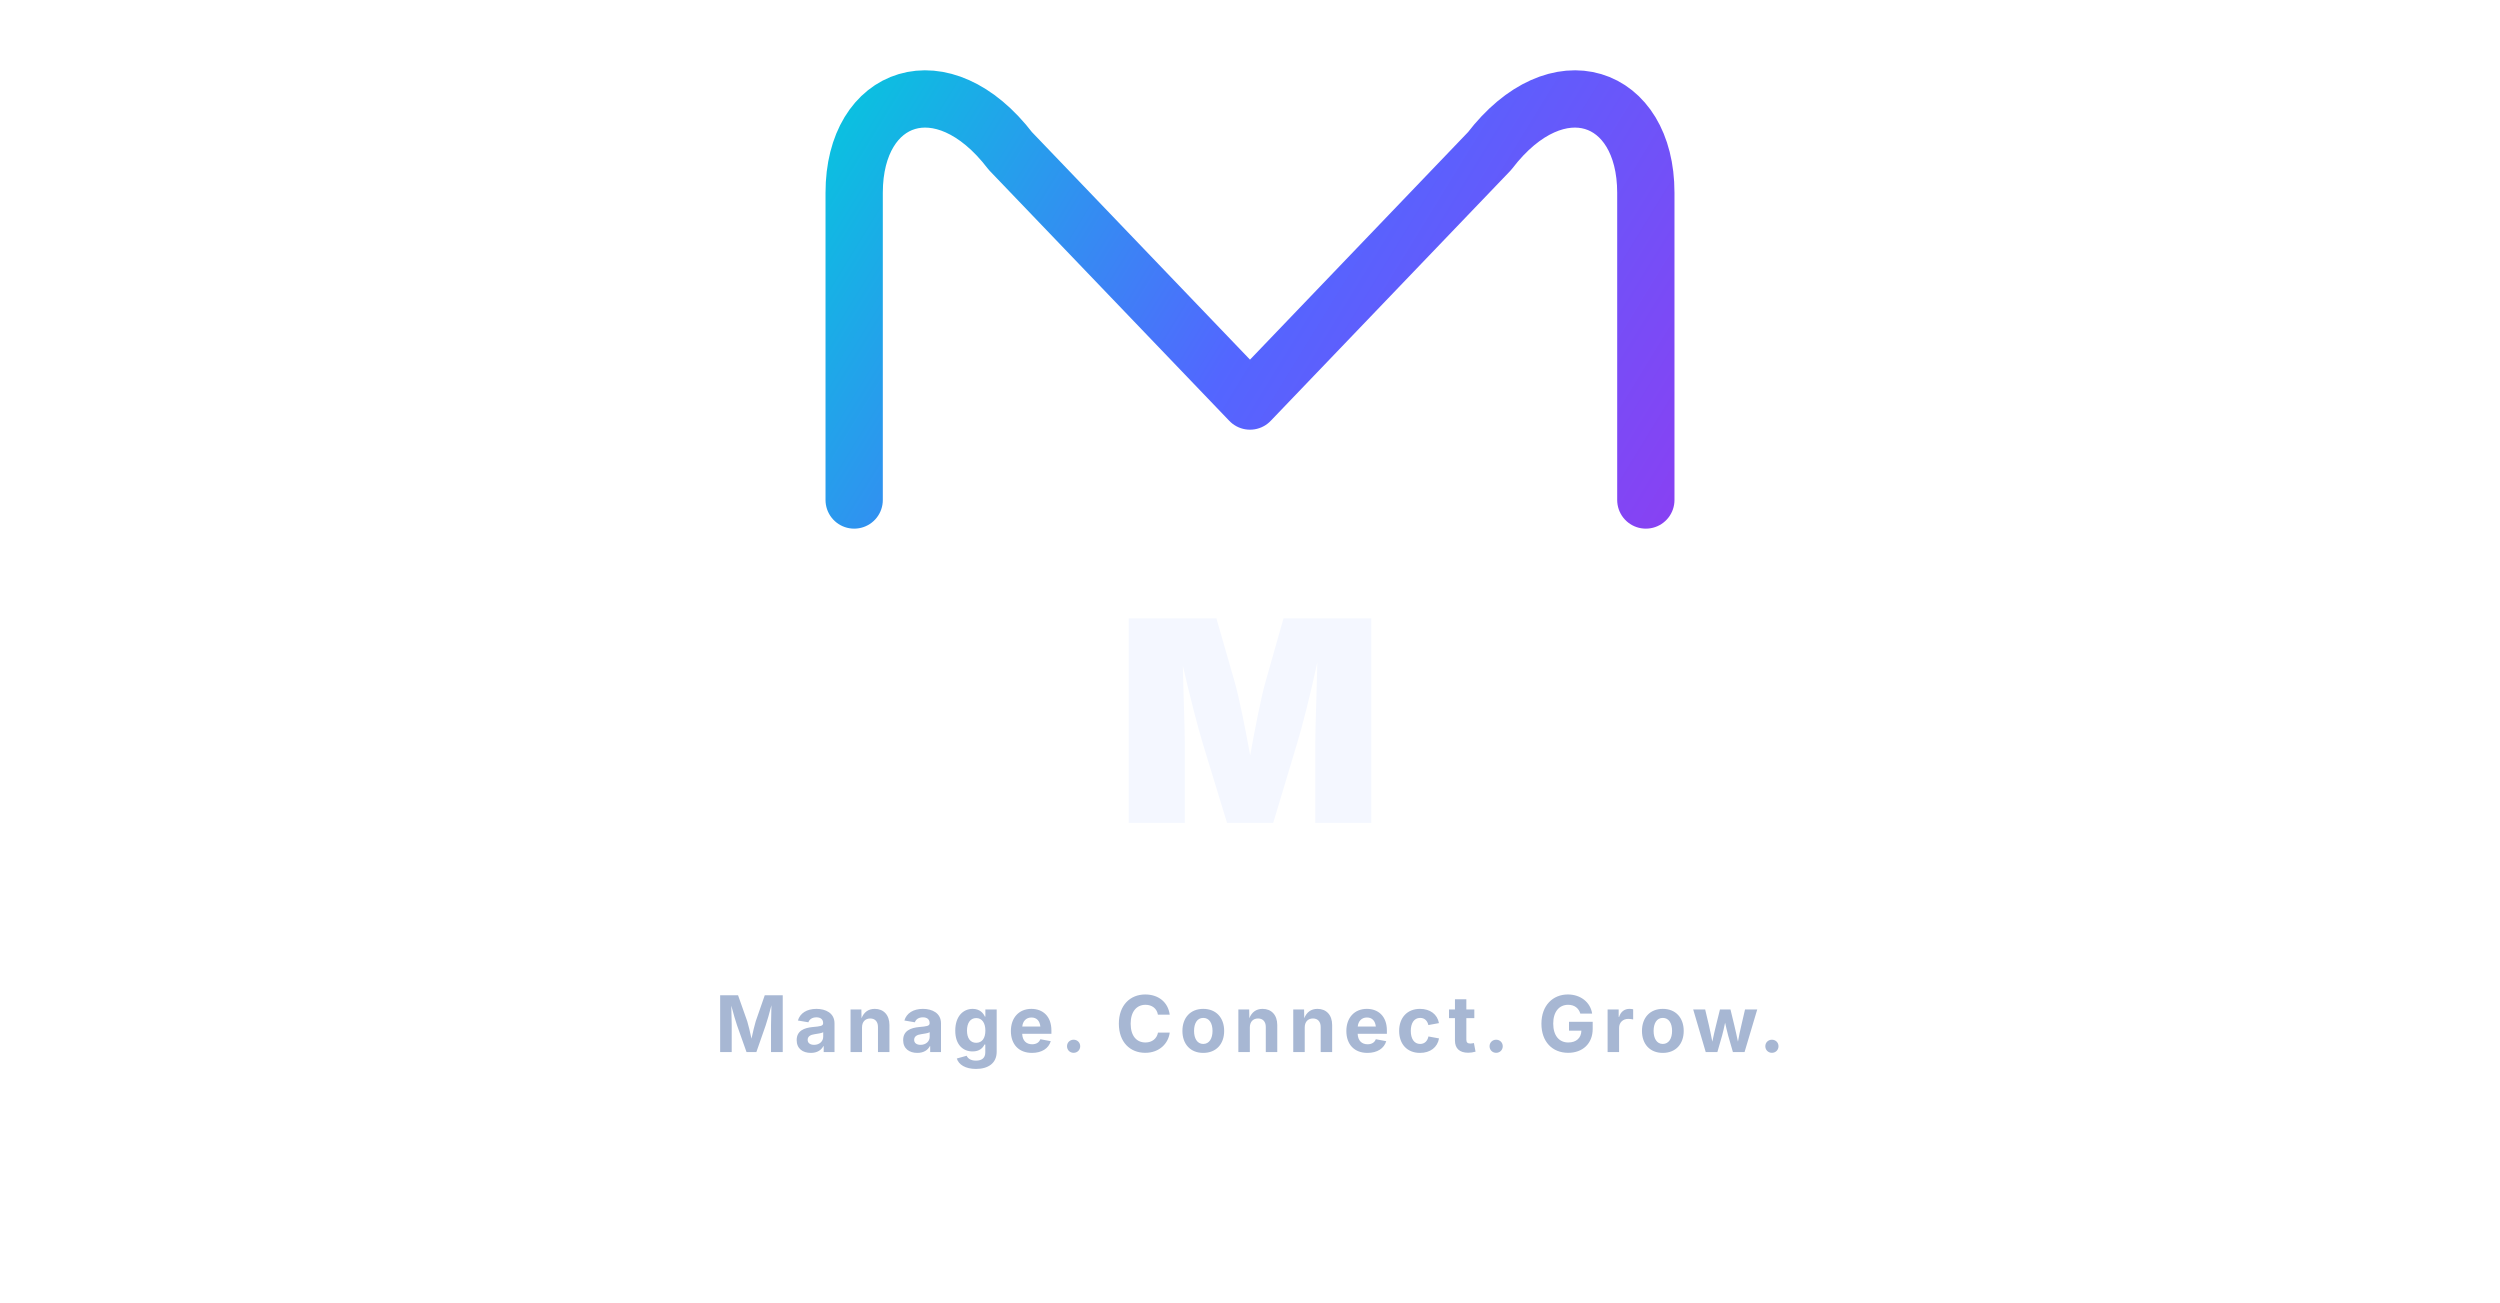
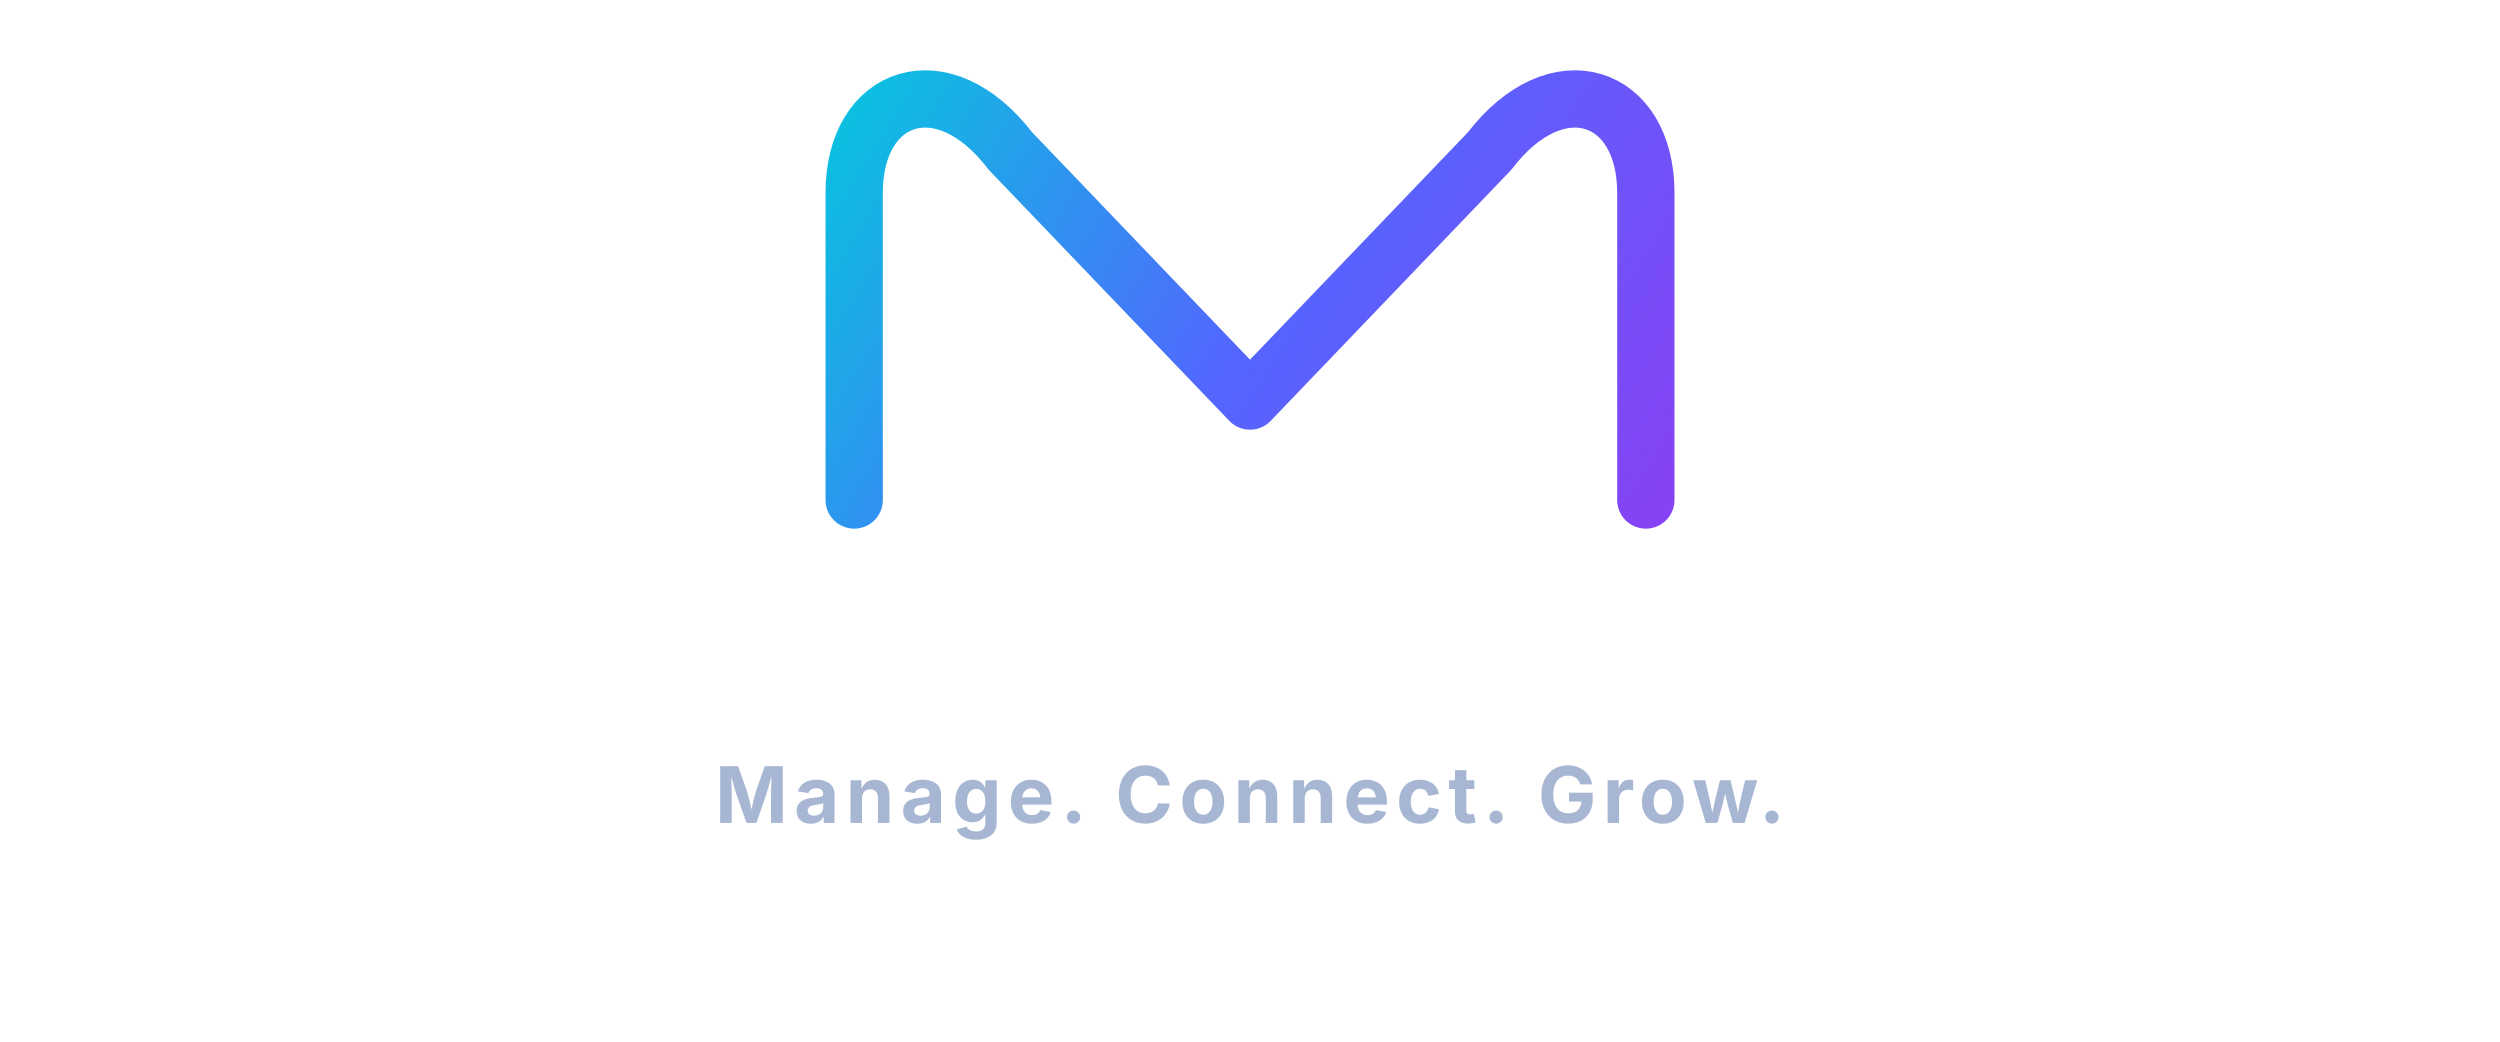
- <svg xmlns="http://www.w3.org/2000/svg" viewBox="0 0 480 250" role="img" aria-label="M — Manage. Connect. Grow.">
+ <svg xmlns="http://www.w3.org/2000/svg" viewBox="0 0 480 200" role="img" aria-label="M — Manage. Connect. Grow.">
  <defs>
    <linearGradient id="m-gradient" x1="160" y1="14" x2="320" y2="112" gradientUnits="userSpaceOnUse">
      <stop offset="0" stop-color="#06C6DE" />
      <stop offset=".5" stop-color="#5366FF" />
      <stop offset="1" stop-color="#8B3FF2" />
    </linearGradient>
  </defs>
  <path d="M164 96V37C164 18 181 12 194 29L240 77L286 29C299 12 316 18 316 37V96" fill="none" stroke="url(#m-gradient)" stroke-width="11" stroke-linecap="round" stroke-linejoin="round" />
-   <text x="240" y="158" text-anchor="middle" font-family="Inter,Segoe UI,Arial,sans-serif" font-size="54" font-weight="900" fill="#F4F7FF">M</text>
-   <text x="240" y="202" text-anchor="middle" font-family="Inter,Segoe UI,Arial,sans-serif" font-size="15" font-weight="700" letter-spacing="1.2" fill="#A7B7D3">Manage. Connect. Grow.</text>
+   <text x="240" y="158" text-anchor="middle" font-family="Inter,Segoe UI,Arial,sans-serif" font-size="15" font-weight="700" letter-spacing="1.2" fill="#A7B7D3">Manage. Connect. Grow.</text>
</svg>
